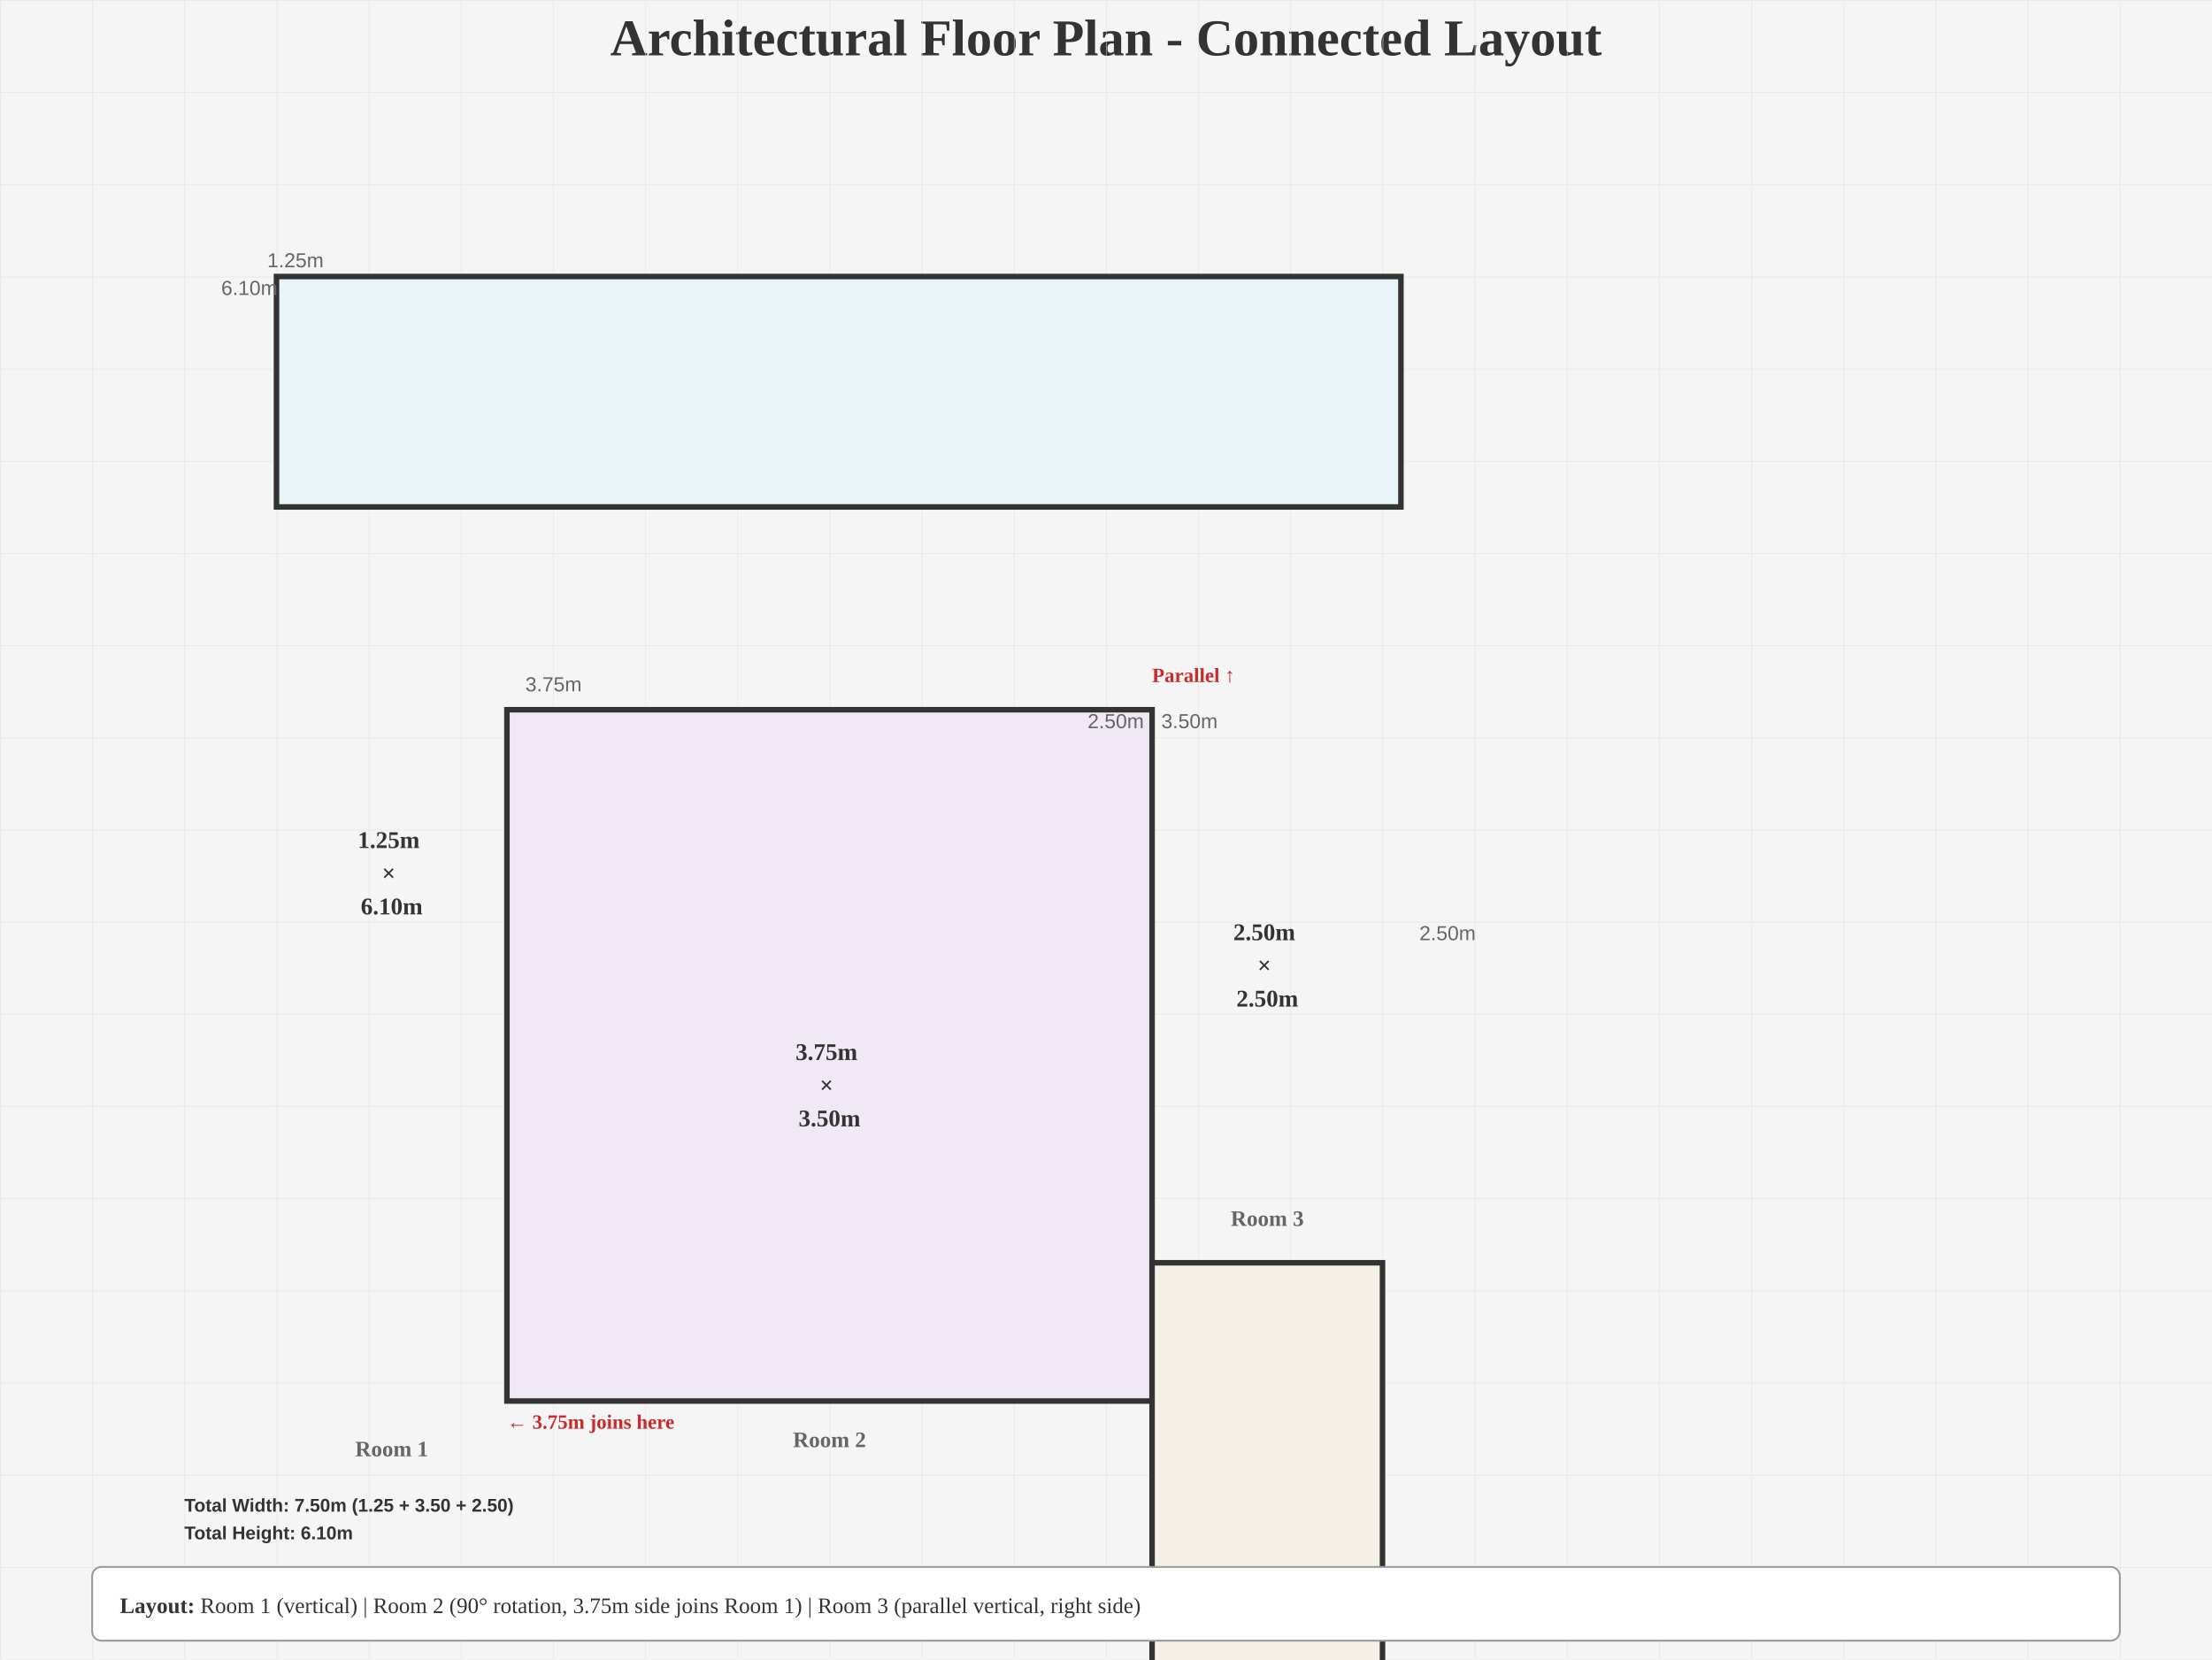
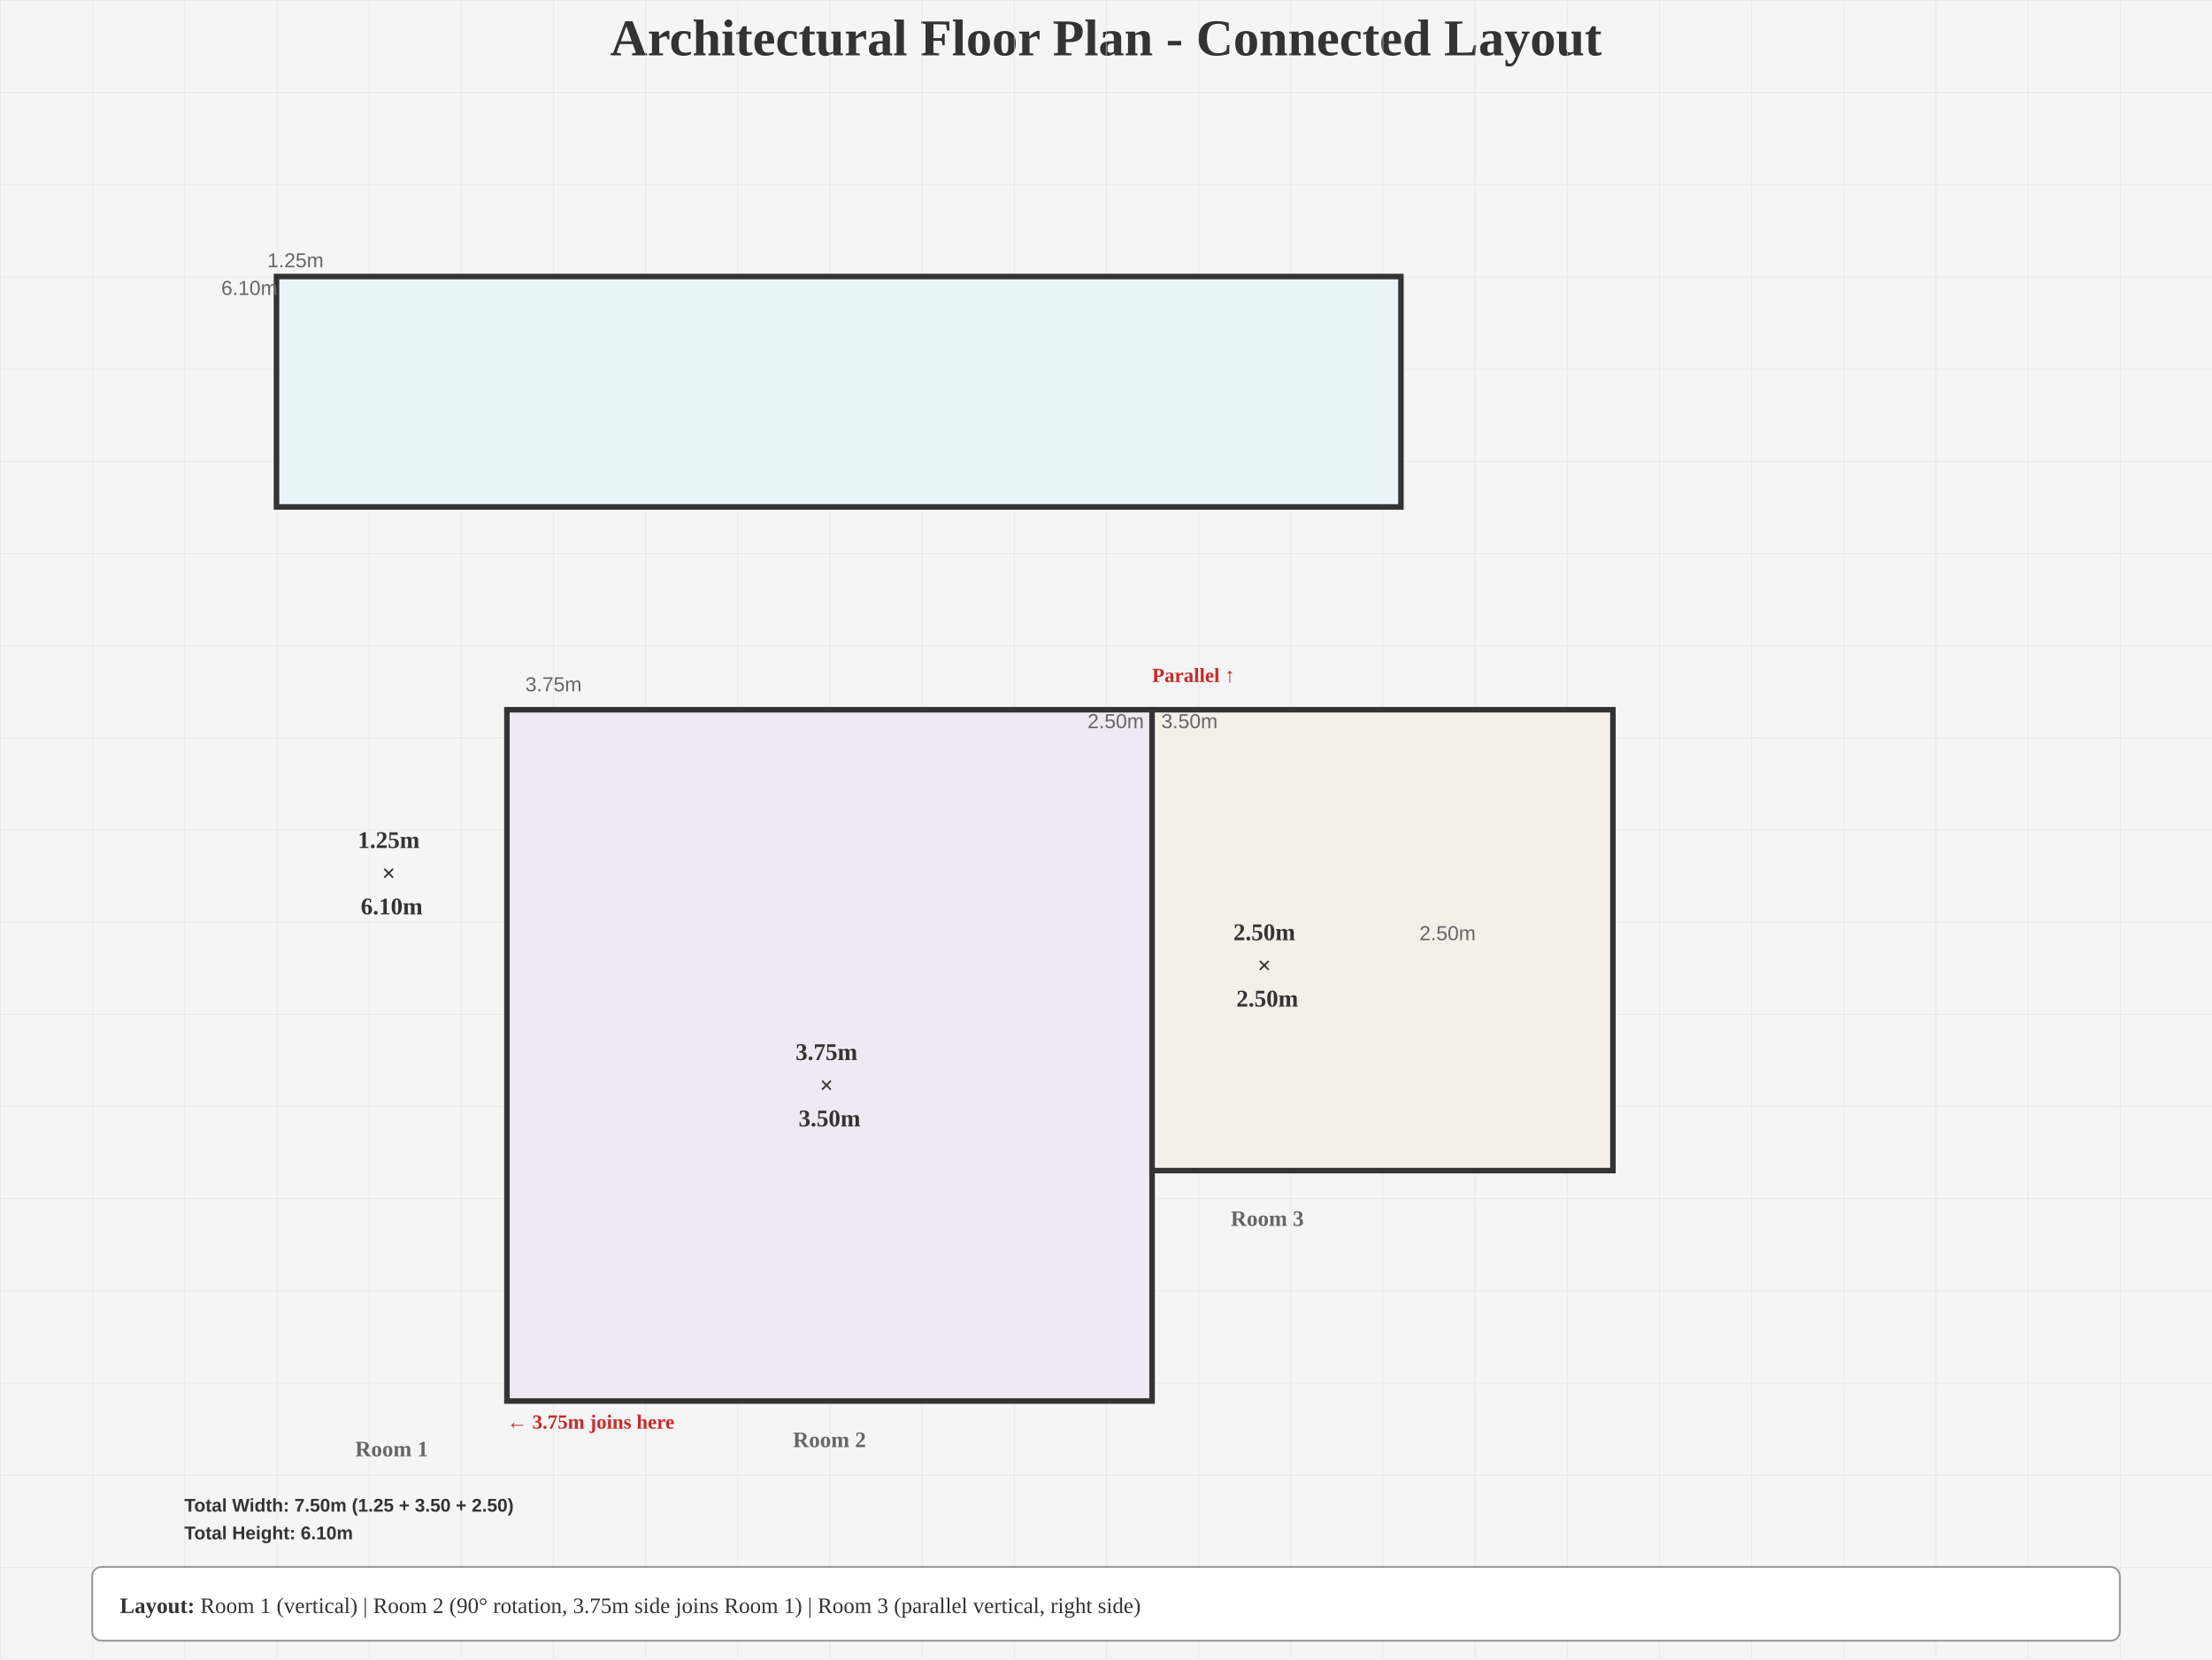
<svg xmlns="http://www.w3.org/2000/svg" viewBox="0 0 1200 900">
  <rect width="1200" height="900" fill="#f5f5f5" />
  <text x="600" y="30" font-size="28" font-weight="bold" text-anchor="middle" fill="#333">
    Architectural Floor Plan - Connected Layout
  </text>
  <defs>
    <pattern id="grid" width="50" height="50" patternUnits="userSpaceOnUse">
      <path d="M 50 0 L 0 0 0 50" fill="none" stroke="#e0e0e0" stroke-width="0.5" />
    </pattern>
  </defs>
  <rect width="1200" height="900" fill="url(#grid)" />
  <g id="room1">
    <rect x="150" y="150" width="610" height="125" fill="#e8f4f8" stroke="#333" stroke-width="3" />
    <text x="212.5" y="460" font-size="13" font-weight="bold" text-anchor="middle" fill="#333">
      <tspan x="212.5" dy="0">1.25m</tspan>
      <tspan x="212.5" dy="18">×</tspan>
      <tspan x="212.5" dy="18">6.10m</tspan>
    </text>
    <text x="212.5" y="790" font-size="12" text-anchor="middle" fill="#666" font-weight="bold">Room 1</text>
  </g>
  <g id="room2">
    <rect x="275" y="385" width="350" height="375" fill="#f0e8f4" stroke="#333" stroke-width="3" />
    <text x="450" y="575" font-size="13" font-weight="bold" text-anchor="middle" fill="#333">
      <tspan x="450" dy="0">3.75m</tspan>
      <tspan x="450" dy="18">×</tspan>
      <tspan x="450" dy="18">3.50m</tspan>
    </text>
    <text x="450" y="785" font-size="12" text-anchor="middle" fill="#666" font-weight="bold">Room 2</text>
  </g>
  <g id="room3">
-     <rect x="625" y="685" width="125" height="250" fill="#f4f0e8" stroke="#333" stroke-width="3" />
+     <rect x="625" y="385" width="250" height="250" fill="#f4f0e8" stroke="#333" stroke-width="3" />
    <text x="687.5" y="510" font-size="13" font-weight="bold" text-anchor="middle" fill="#333">
      <tspan x="687.5" dy="0">2.50m</tspan>
      <tspan x="687.5" dy="18">×</tspan>
      <tspan x="687.5" dy="18">2.50m</tspan>
    </text>
    <text x="687.5" y="665" font-size="12" text-anchor="middle" fill="#666" font-weight="bold">Room 3</text>
  </g>
  <g stroke="#ff6b6b" stroke-width="2" stroke-dasharray="3,3" opacity="0.6">
    <line x1="275" y1="760" x2="275" y2="760" stroke="none" />
    <line x1="625" y1="385" x2="625" y2="635" stroke="none" />
  </g>
  <g font-size="11" fill="#666" font-family="Arial, sans-serif">
    <text x="120" y="160">6.10m</text>
    <text x="145" y="145">1.25m</text>
    <text x="285" y="375">3.75m</text>
    <text x="630" y="395">3.50m</text>
    <text x="590" y="395">2.50m</text>
    <text x="770" y="510">2.50m</text>
  </g>
  <g font-size="11" fill="#c92a2a" font-weight="bold">
    <text x="275" y="775">← 3.75m joins here</text>
    <text x="625" y="370">Parallel ↑</text>
  </g>
  <g font-size="10" fill="#333" font-family="Arial, sans-serif" font-weight="bold">
    <text x="100" y="820">Total Width: 7.50m (1.25 + 3.50 + 2.50)</text>
    <text x="100" y="835">Total Height: 6.10m</text>
  </g>
  <g id="legend" transform="translate(50, 850)">
    <rect width="1100" height="40" fill="#fff" stroke="#999" stroke-width="1" rx="5" />
    <text x="15" y="25" font-size="12" fill="#333">
      <tspan font-weight="bold">Layout:</tspan> Room 1 (vertical) | Room 2 (90° rotation, 3.75m side joins Room 1) | Room 3 (parallel vertical, right side)
    </text>
  </g>
</svg>
